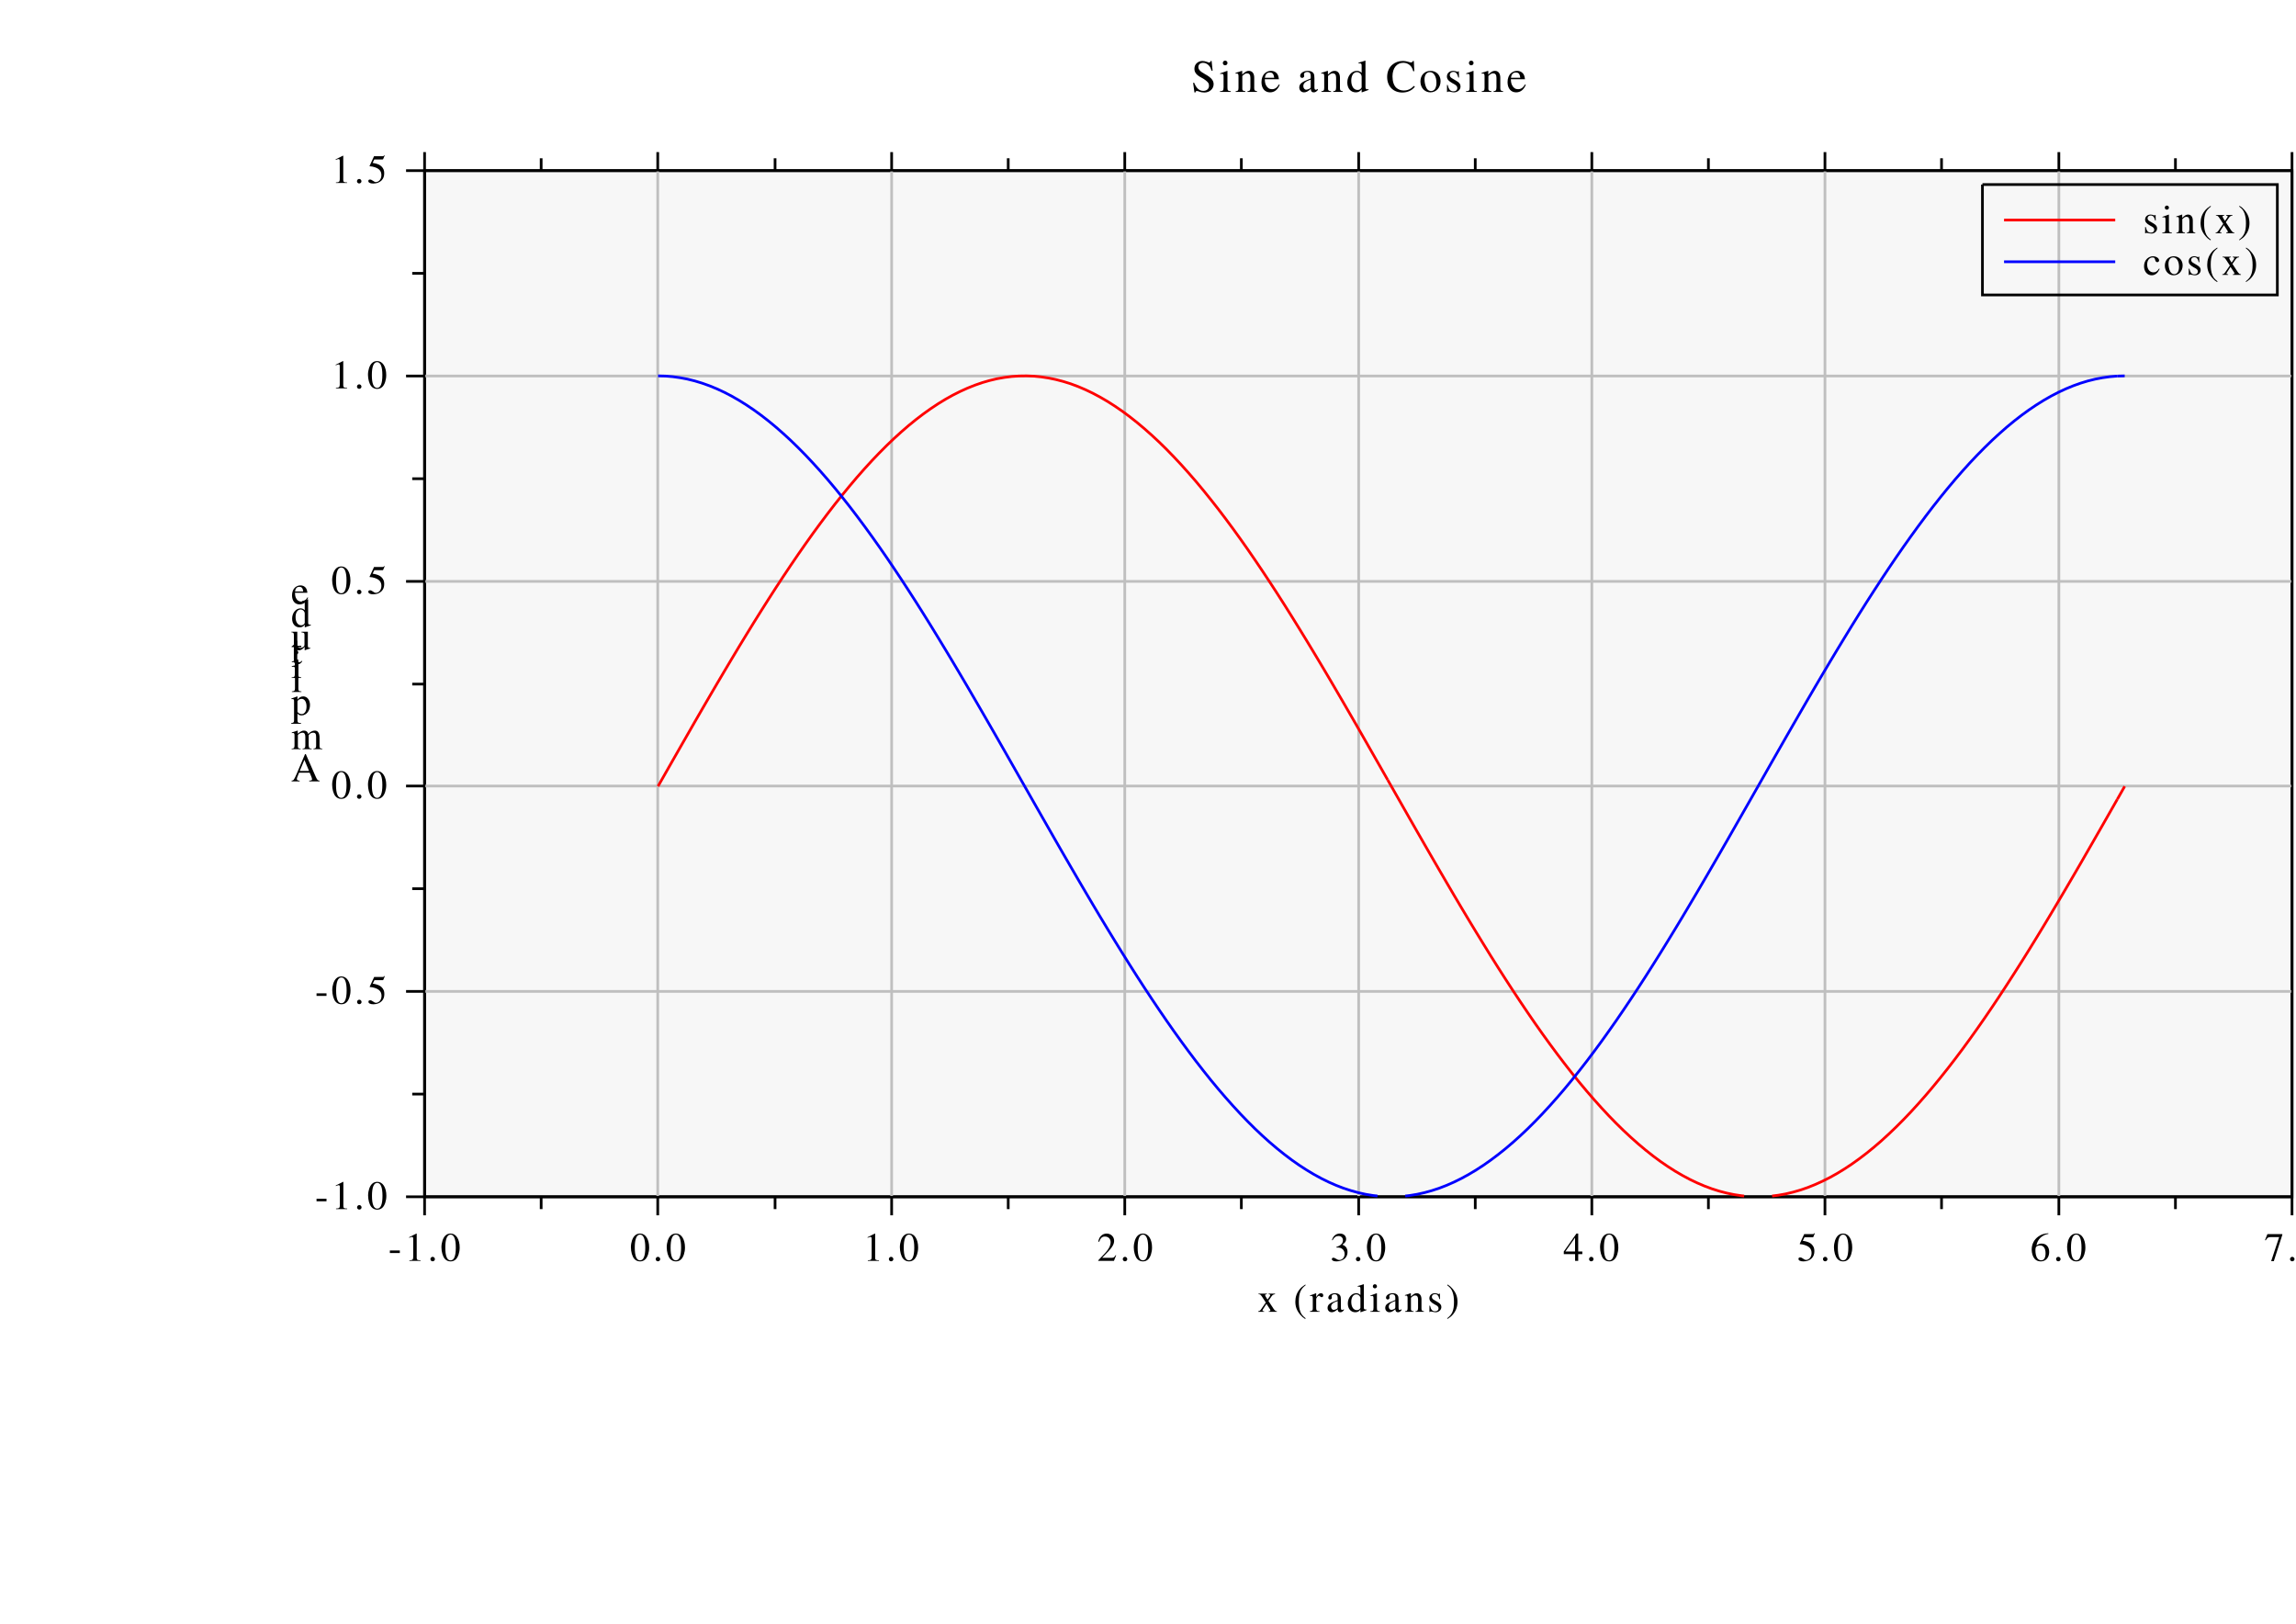
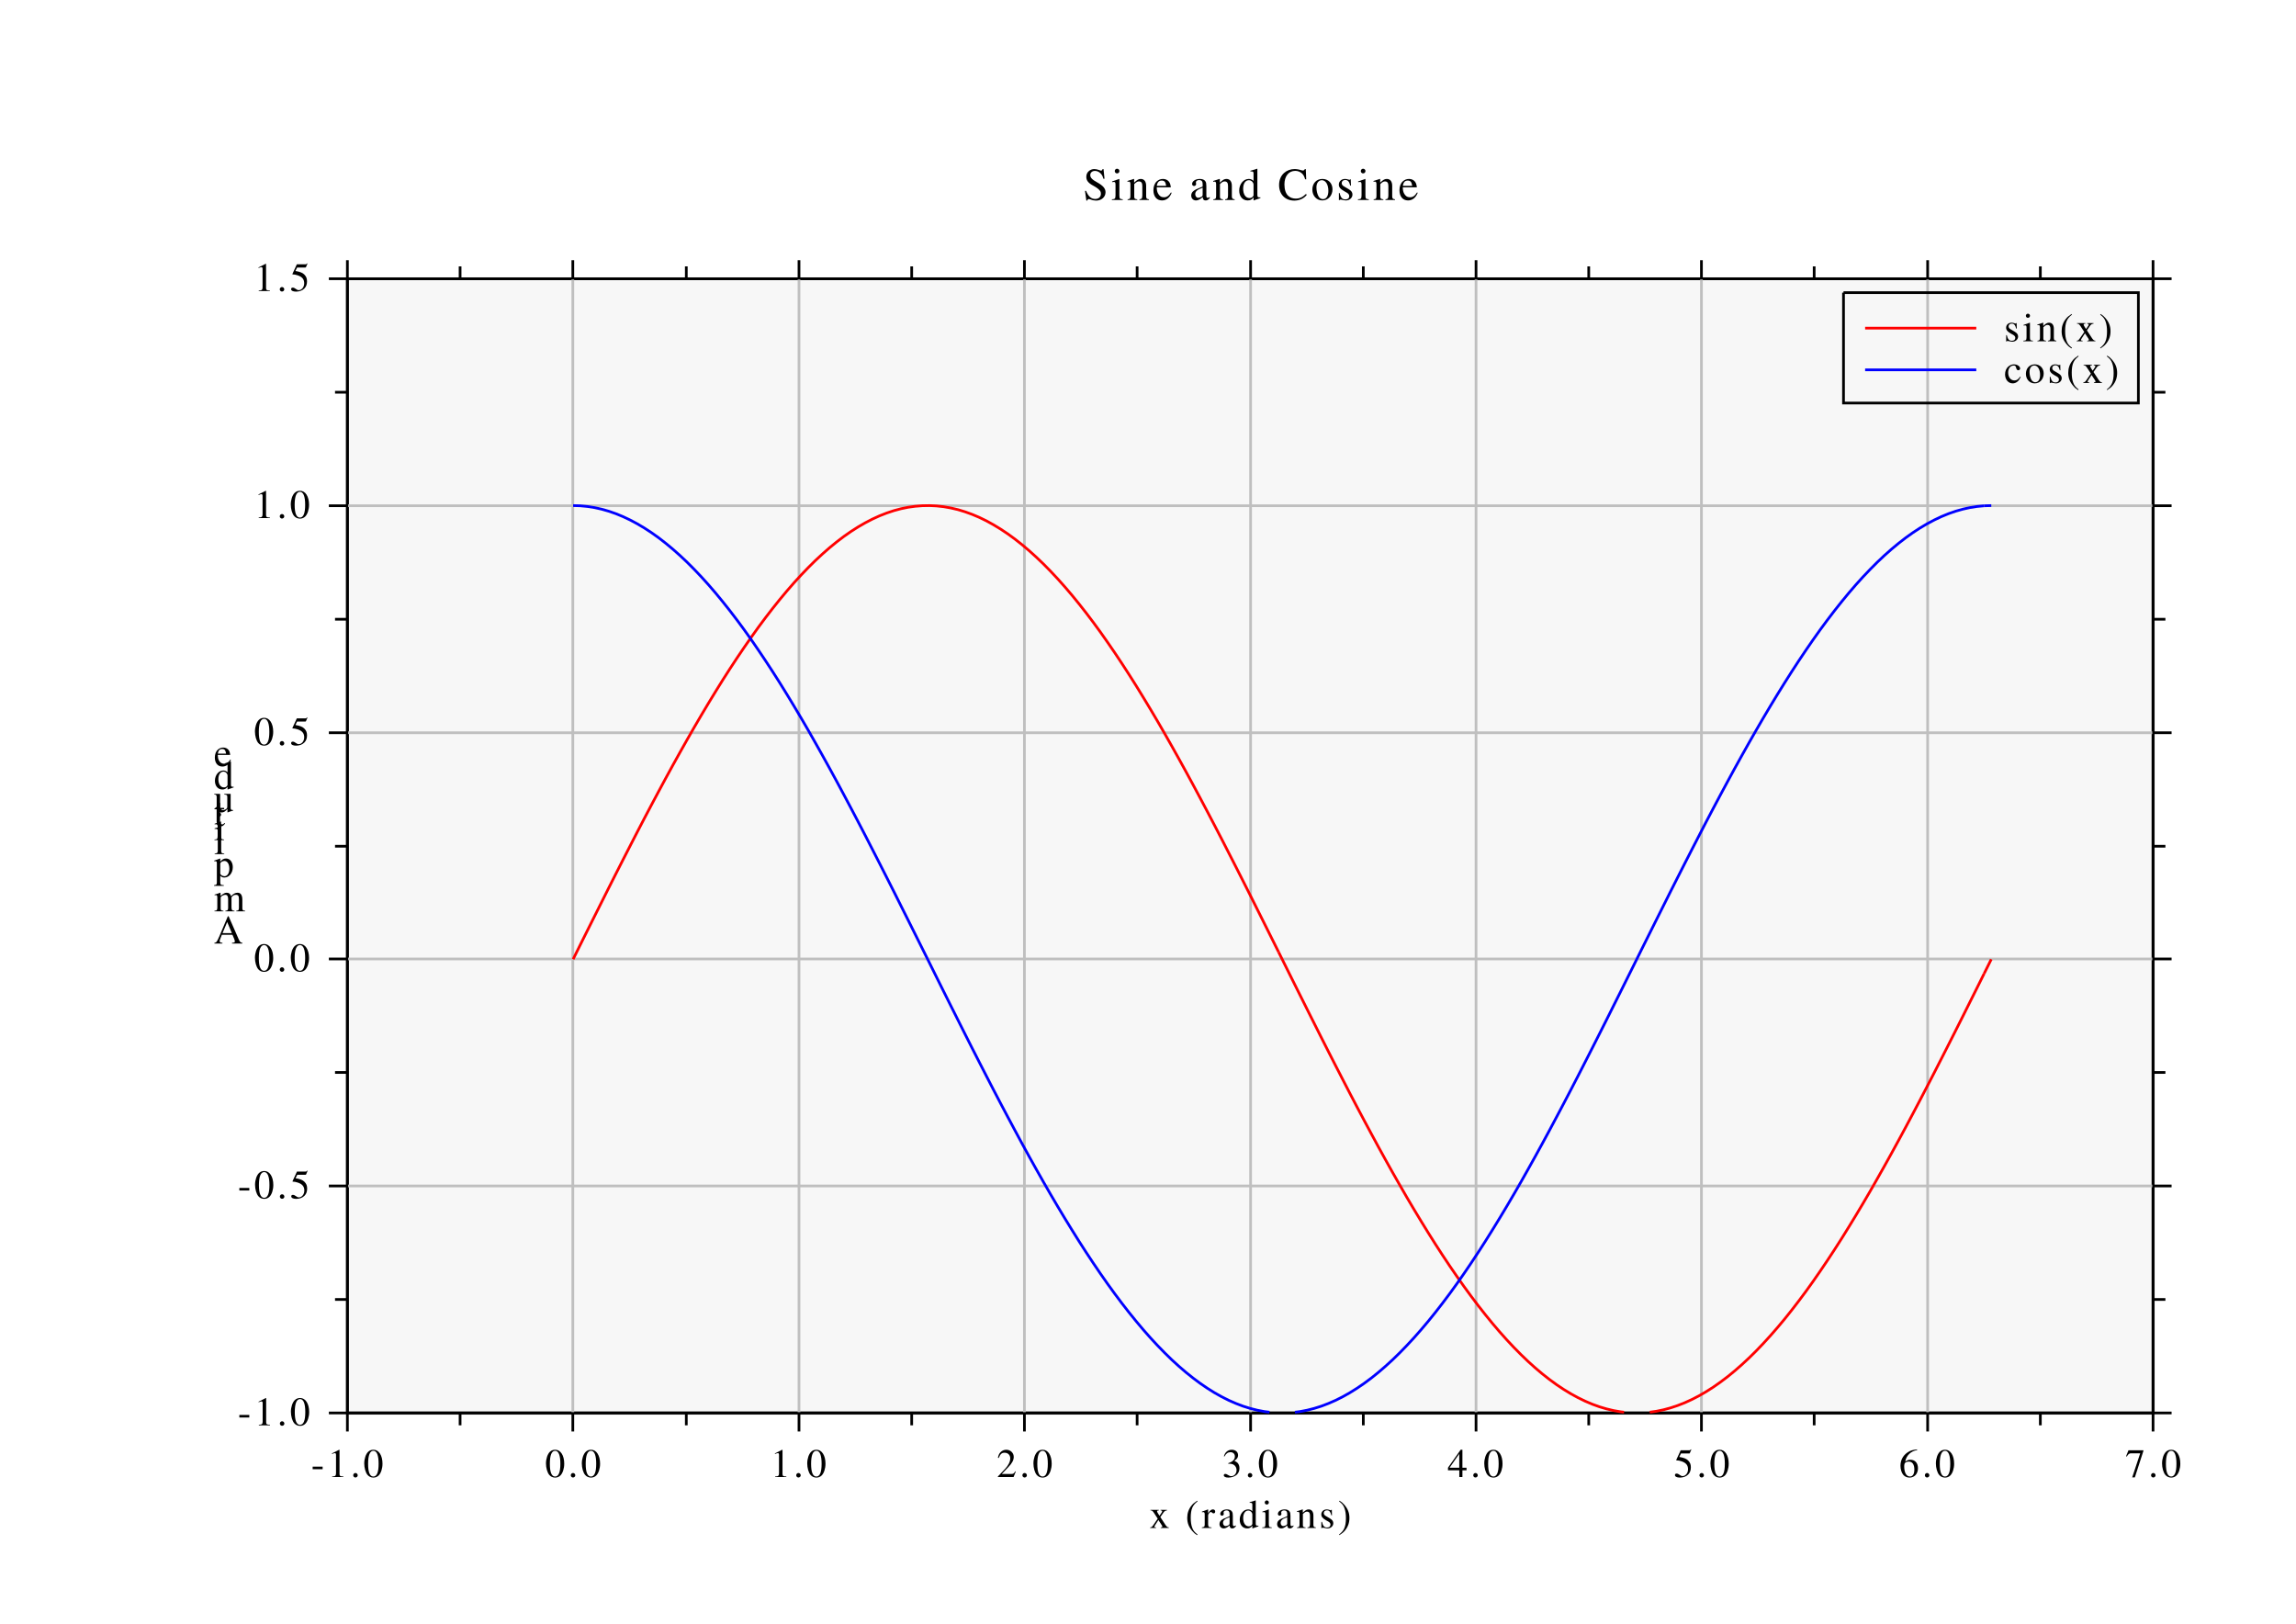
<svg xmlns="http://www.w3.org/2000/svg" width="853" height="603">
  <g fill="none" stroke="#000000" stroke-width="1.000">
-     <rect x="157.74" y="63.38" width="694.78" height="382.16" fill="#f7f7f7" stroke="none" />
-   </g>
-   <g fill="none" stroke="#000000" stroke-width="1.000">
-     <line x1="157.74" y1="444.55" x2="851.52" y2="444.55" />
-     <line x1="157.74" y1="444.55" x2="157.74" y2="451.43" />
-     <line x1="201.05" y1="449.13" x2="201.05" y2="444.55" />
-     <line x1="244.36" y1="444.55" x2="244.36" y2="451.43" />
-     <line x1="287.95" y1="449.13" x2="287.95" y2="444.55" />
-     <line x1="331.26" y1="444.55" x2="331.26" y2="451.43" />
-     <line x1="374.57" y1="449.13" x2="374.57" y2="444.55" />
-     <line x1="417.87" y1="444.55" x2="417.87" y2="451.43" />
-     <line x1="461.18" y1="449.13" x2="461.18" y2="444.55" />
-     <line x1="504.77" y1="444.55" x2="504.77" y2="451.43" />
-     <line x1="548.08" y1="449.13" x2="548.08" y2="444.55" />
-     <line x1="591.39" y1="444.55" x2="591.39" y2="451.43" />
-     <line x1="634.70" y1="449.13" x2="634.70" y2="444.55" />
-     <line x1="678.00" y1="444.55" x2="678.00" y2="451.43" />
-     <line x1="721.31" y1="449.13" x2="721.31" y2="444.55" />
-     <line x1="764.90" y1="444.55" x2="764.90" y2="451.43" />
-     <line x1="808.21" y1="449.13" x2="808.21" y2="444.55" />
-   </g>
-   <g font-family="Times" font-weight="normal" font-style="normal" font-size="15" stroke="none" fill="#000000">
-     <text x="144.26" y="468.35">-</text>
-     <text x="150.33" y="468.35">1</text>
-     <text x="158.86" y="468.35">.</text>
-     <text x="163.64" y="468.35">0</text>
-     <text x="234.03" y="468.35">0</text>
-     <text x="242.56" y="468.35">.</text>
-     <text x="247.34" y="468.35">0</text>
-     <text x="320.65" y="468.35">1</text>
-     <text x="329.18" y="468.35">.</text>
-     <text x="333.96" y="468.35">0</text>
-     <text x="407.55" y="468.35">2</text>
-     <text x="416.08" y="468.35">.</text>
-     <text x="420.86" y="468.35">0</text>
-     <text x="494.16" y="468.35">3</text>
-     <text x="502.69" y="468.35">.</text>
-     <text x="507.48" y="468.35">0</text>
-     <text x="580.78" y="468.35">4</text>
-     <text x="589.31" y="468.35">.</text>
-     <text x="594.09" y="468.35">0</text>
-     <text x="667.68" y="468.35">5</text>
-     <text x="676.21" y="468.35">.</text>
-     <text x="680.99" y="468.35">0</text>
-     <text x="754.29" y="468.35">6</text>
-     <text x="762.82" y="468.35">.</text>
-     <text x="767.61" y="468.35">0</text>
-     <text x="841.19" y="468.35">7</text>
-     <text x="849.73" y="468.35">.</text>
-     <text x="854.51" y="468.35">0</text>
-   </g>
-   <g font-family="Times" font-weight="normal" font-style="normal" font-size="15" stroke="none" fill="#000000">
-     <text x="467.20" y="487.28">x</text>
-     <text x="475.73" y="487.28"> </text>
-     <text x="480.52" y="487.28">(</text>
-     <text x="486.58" y="487.28">r</text>
-     <text x="492.65" y="487.28">a</text>
-     <text x="500.33" y="487.28">d</text>
-     <text x="508.86" y="487.28">i</text>
-     <text x="514.07" y="487.28">a</text>
-     <text x="521.74" y="487.28">n</text>
-     <text x="530.27" y="487.28">s</text>
-     <text x="537.20" y="487.28">)</text>
-   </g>
-   <g fill="none" stroke="#000000" stroke-width="1.000">
-     <line x1="851.52" y1="444.55" x2="851.52" y2="451.43" />
-     <line x1="157.74" y1="444.55" x2="157.74" y2="63.38" />
-     <line x1="150.86" y1="444.55" x2="157.74" y2="444.55" />
-     <line x1="157.74" y1="406.40" x2="153.15" y2="406.40" />
-     <line x1="150.86" y1="368.26" x2="157.74" y2="368.26" />
-     <line x1="157.74" y1="330.11" x2="153.15" y2="330.11" />
-     <line x1="150.86" y1="291.97" x2="157.74" y2="291.97" />
-     <line x1="157.74" y1="254.11" x2="153.15" y2="254.11" />
-     <line x1="150.86" y1="215.96" x2="157.74" y2="215.96" />
-     <line x1="157.74" y1="177.82" x2="153.15" y2="177.82" />
-     <line x1="150.86" y1="139.67" x2="157.74" y2="139.67" />
-     <line x1="157.74" y1="101.53" x2="153.15" y2="101.53" />
-   </g>
-   <g font-family="Times" font-weight="normal" font-style="normal" font-size="15" stroke="none" fill="#000000">
-     <text x="117.02" y="449.13">-</text>
-     <text x="123.08" y="449.13">1</text>
-     <text x="131.61" y="449.13">.</text>
-     <text x="136.40" y="449.13">0</text>
-     <text x="117.02" y="372.84">-</text>
-     <text x="123.08" y="372.84">0</text>
-     <text x="131.61" y="372.84">.</text>
-     <text x="136.40" y="372.84">5</text>
-     <text x="123.04" y="296.55">0</text>
-     <text x="131.57" y="296.55">.</text>
-     <text x="136.35" y="296.55">0</text>
-     <text x="123.04" y="220.55">0</text>
-     <text x="131.57" y="220.55">.</text>
-     <text x="136.35" y="220.55">5</text>
-     <text x="123.04" y="144.26">1</text>
-     <text x="131.57" y="144.26">.</text>
-     <text x="136.35" y="144.26">0</text>
-     <text x="123.04" y="67.97">1</text>
-     <text x="131.57" y="67.97">.</text>
-     <text x="136.35" y="67.97">5</text>
-   </g>
-   <g font-family="Times" font-weight="normal" font-style="normal" font-size="15" stroke="none" fill="#000000">
-     <text x="108.12" y="290.24" rotate="-90">A</text>
-     <text x="108.12" y="278.29" rotate="-90">m</text>
-     <text x="108.12" y="265.58" rotate="-90">p</text>
-     <text x="108.12" y="257.04" rotate="-90">l</text>
-     <text x="108.12" y="251.83" rotate="-90">i</text>
-     <text x="108.12" y="246.62" rotate="-90">t</text>
-     <text x="108.12" y="241.41" rotate="-90">u</text>
-     <text x="108.12" y="232.88" rotate="-90">d</text>
-     <text x="108.12" y="224.35" rotate="-90">e</text>
-   </g>
-   <g fill="none" stroke="#000000" stroke-width="1.000">
-     <line x1="150.86" y1="63.38" x2="157.74" y2="63.38" />
-     <line x1="157.74" y1="63.38" x2="851.52" y2="63.38" />
-     <line x1="157.74" y1="63.38" x2="157.74" y2="56.50" />
-     <line x1="201.05" y1="58.79" x2="201.05" y2="63.38" />
-     <line x1="244.36" y1="63.38" x2="244.36" y2="56.50" />
-     <line x1="287.95" y1="58.79" x2="287.95" y2="63.38" />
-     <line x1="331.26" y1="63.38" x2="331.26" y2="56.50" />
-     <line x1="374.57" y1="58.79" x2="374.57" y2="63.38" />
-     <line x1="417.87" y1="63.38" x2="417.87" y2="56.50" />
-     <line x1="461.18" y1="58.79" x2="461.18" y2="63.38" />
-     <line x1="504.77" y1="63.38" x2="504.77" y2="56.50" />
-     <line x1="548.08" y1="58.79" x2="548.08" y2="63.38" />
-     <line x1="591.39" y1="63.38" x2="591.39" y2="56.50" />
-     <line x1="634.70" y1="58.79" x2="634.70" y2="63.38" />
-     <line x1="678.00" y1="63.38" x2="678.00" y2="56.50" />
-     <line x1="721.31" y1="58.79" x2="721.31" y2="63.38" />
-     <line x1="764.90" y1="63.38" x2="764.90" y2="56.50" />
-     <line x1="808.21" y1="58.79" x2="808.21" y2="63.38" />
-     <line x1="851.52" y1="63.38" x2="851.52" y2="56.50" />
-     <line x1="851.52" y1="444.55" x2="851.52" y2="63.38" />
-     <line x1="851.52" y1="444.55" x2="851.52" y2="444.55" />
-     <line x1="851.52" y1="406.40" x2="851.52" y2="406.40" />
-     <line x1="851.52" y1="368.26" x2="851.52" y2="368.26" />
-     <line x1="851.52" y1="330.11" x2="851.52" y2="330.11" />
-     <line x1="851.52" y1="291.97" x2="851.52" y2="291.97" />
-     <line x1="851.52" y1="254.11" x2="851.52" y2="254.11" />
-     <line x1="851.52" y1="215.96" x2="851.52" y2="215.96" />
-     <line x1="851.52" y1="177.82" x2="851.52" y2="177.82" />
-     <line x1="851.52" y1="139.67" x2="851.52" y2="139.67" />
-     <line x1="851.52" y1="101.53" x2="851.52" y2="101.53" />
-     <line x1="851.52" y1="63.38" x2="851.52" y2="63.38" />
-     <polyline points="  157.74, 63.38 851.52, 63.38 851.52, 444.55 157.74, 444.55 157.74, 63.38" />
+     <rect x="129.06" y="103.54" width="671.83" height="422.31" fill="#f7f7f7" stroke="none" />
+   </g>
+   <g fill="none" stroke="#000000" stroke-width="1.000">
+     <line x1="129.06" y1="524.85" x2="799.89" y2="524.85" />
+     <line x1="129.06" y1="524.85" x2="129.06" y2="531.73" />
+     <line x1="170.93" y1="529.44" x2="170.93" y2="524.85" />
+     <line x1="212.81" y1="524.85" x2="212.81" y2="531.73" />
+     <line x1="254.97" y1="529.44" x2="254.97" y2="524.85" />
+     <line x1="296.84" y1="524.85" x2="296.84" y2="531.73" />
+     <line x1="338.71" y1="529.44" x2="338.71" y2="524.85" />
+     <line x1="380.59" y1="524.85" x2="380.59" y2="531.73" />
+     <line x1="422.46" y1="529.44" x2="422.46" y2="524.85" />
+     <line x1="464.62" y1="524.85" x2="464.62" y2="531.73" />
+     <line x1="506.49" y1="529.44" x2="506.49" y2="524.85" />
+     <line x1="548.37" y1="524.85" x2="548.37" y2="531.73" />
+     <line x1="590.24" y1="529.44" x2="590.24" y2="524.85" />
+     <line x1="632.11" y1="524.85" x2="632.11" y2="531.73" />
+     <line x1="673.99" y1="529.44" x2="673.99" y2="524.85" />
+     <line x1="716.15" y1="524.85" x2="716.15" y2="531.73" />
+     <line x1="758.02" y1="529.44" x2="758.02" y2="524.85" />
+   </g>
+   <g font-family="Times" font-weight="normal" font-style="normal" font-size="15" stroke="none" fill="#000000">
+     <text x="115.58" y="548.65">-</text>
+     <text x="121.65" y="548.65">1</text>
+     <text x="130.18" y="548.65">.</text>
+     <text x="134.96" y="548.65">0</text>
+     <text x="202.48" y="548.65">0</text>
+     <text x="211.01" y="548.65">.</text>
+     <text x="215.80" y="548.65">0</text>
+     <text x="286.23" y="548.65">1</text>
+     <text x="294.76" y="548.65">.</text>
+     <text x="299.54" y="548.65">0</text>
+     <text x="370.26" y="548.65">2</text>
+     <text x="378.79" y="548.65">.</text>
+     <text x="383.58" y="548.65">0</text>
+     <text x="454.01" y="548.65">3</text>
+     <text x="462.54" y="548.65">.</text>
+     <text x="467.32" y="548.65">0</text>
+     <text x="537.76" y="548.65">4</text>
+     <text x="546.29" y="548.65">.</text>
+     <text x="551.07" y="548.65">0</text>
+     <text x="621.79" y="548.65">5</text>
+     <text x="630.32" y="548.65">.</text>
+     <text x="635.10" y="548.65">0</text>
+     <text x="705.54" y="548.65">6</text>
+     <text x="714.07" y="548.65">.</text>
+     <text x="718.85" y="548.65">0</text>
+     <text x="789.57" y="548.65">7</text>
+     <text x="798.10" y="548.65">.</text>
+     <text x="802.88" y="548.65">0</text>
+   </g>
+   <g font-family="Times" font-weight="normal" font-style="normal" font-size="15" stroke="none" fill="#000000">
+     <text x="427.05" y="567.58">x</text>
+     <text x="435.58" y="567.58"> </text>
+     <text x="440.36" y="567.58">(</text>
+     <text x="446.43" y="567.58">r</text>
+     <text x="452.50" y="567.58">a</text>
+     <text x="460.17" y="567.58">d</text>
+     <text x="468.70" y="567.58">i</text>
+     <text x="473.91" y="567.58">a</text>
+     <text x="481.59" y="567.58">n</text>
+     <text x="490.12" y="567.58">s</text>
+     <text x="497.05" y="567.58">)</text>
+   </g>
+   <g fill="none" stroke="#000000" stroke-width="1.000">
+     <line x1="799.89" y1="524.85" x2="799.89" y2="531.73" />
+     <line x1="129.06" y1="524.85" x2="129.06" y2="103.54" />
+     <line x1="122.18" y1="524.85" x2="129.06" y2="524.85" />
+     <line x1="129.06" y1="482.69" x2="124.47" y2="482.69" />
+     <line x1="122.18" y1="440.53" x2="129.06" y2="440.53" />
+     <line x1="129.06" y1="398.37" x2="124.47" y2="398.37" />
+     <line x1="122.18" y1="356.21" x2="129.06" y2="356.21" />
+     <line x1="129.06" y1="314.34" x2="124.47" y2="314.34" />
+     <line x1="122.18" y1="272.18" x2="129.06" y2="272.18" />
+     <line x1="129.06" y1="230.02" x2="124.47" y2="230.02" />
+     <line x1="122.18" y1="187.86" x2="129.06" y2="187.86" />
+     <line x1="129.06" y1="145.70" x2="124.47" y2="145.70" />
+   </g>
+   <g font-family="Times" font-weight="normal" font-style="normal" font-size="15" stroke="none" fill="#000000">
+     <text x="88.34" y="529.44">-</text>
+     <text x="94.40" y="529.44">1</text>
+     <text x="102.93" y="529.44">.</text>
+     <text x="107.72" y="529.44">0</text>
+     <text x="88.34" y="445.12">-</text>
+     <text x="94.40" y="445.12">0</text>
+     <text x="102.93" y="445.12">.</text>
+     <text x="107.72" y="445.12">5</text>
+     <text x="94.36" y="360.80">0</text>
+     <text x="102.89" y="360.80">.</text>
+     <text x="107.67" y="360.80">0</text>
+     <text x="94.36" y="276.77">0</text>
+     <text x="102.89" y="276.77">.</text>
+     <text x="107.67" y="276.77">5</text>
+     <text x="94.36" y="192.44">1</text>
+     <text x="102.89" y="192.44">.</text>
+     <text x="107.67" y="192.44">0</text>
+     <text x="94.36" y="108.12">1</text>
+     <text x="102.89" y="108.12">.</text>
+     <text x="107.67" y="108.12">5</text>
+   </g>
+   <g font-family="Times" font-weight="normal" font-style="normal" font-size="15" stroke="none" fill="#000000">
+     <text x="79.44" y="350.47" rotate="-90">A</text>
+     <text x="79.44" y="338.51" rotate="-90">m</text>
+     <text x="79.44" y="325.80" rotate="-90">p</text>
+     <text x="79.44" y="317.27" rotate="-90">l</text>
+     <text x="79.44" y="312.06" rotate="-90">i</text>
+     <text x="79.44" y="306.85" rotate="-90">t</text>
+     <text x="79.44" y="301.64" rotate="-90">u</text>
+     <text x="79.44" y="293.11" rotate="-90">d</text>
+     <text x="79.44" y="284.58" rotate="-90">e</text>
+   </g>
+   <g fill="none" stroke="#000000" stroke-width="1.000">
+     <line x1="122.18" y1="103.54" x2="129.06" y2="103.54" />
+     <line x1="129.06" y1="103.54" x2="799.89" y2="103.54" />
+     <line x1="129.06" y1="103.54" x2="129.06" y2="96.65" />
+     <line x1="170.93" y1="98.95" x2="170.93" y2="103.54" />
+     <line x1="212.81" y1="103.54" x2="212.81" y2="96.65" />
+     <line x1="254.97" y1="98.95" x2="254.97" y2="103.54" />
+     <line x1="296.84" y1="103.54" x2="296.84" y2="96.65" />
+     <line x1="338.71" y1="98.95" x2="338.71" y2="103.54" />
+     <line x1="380.59" y1="103.54" x2="380.59" y2="96.65" />
+     <line x1="422.46" y1="98.95" x2="422.46" y2="103.54" />
+     <line x1="464.62" y1="103.54" x2="464.62" y2="96.65" />
+     <line x1="506.49" y1="98.95" x2="506.49" y2="103.54" />
+     <line x1="548.37" y1="103.54" x2="548.37" y2="96.65" />
+     <line x1="590.24" y1="98.95" x2="590.24" y2="103.54" />
+     <line x1="632.11" y1="103.54" x2="632.11" y2="96.65" />
+     <line x1="673.99" y1="98.95" x2="673.99" y2="103.54" />
+     <line x1="716.15" y1="103.54" x2="716.15" y2="96.65" />
+     <line x1="758.02" y1="98.95" x2="758.02" y2="103.54" />
+     <line x1="799.89" y1="103.54" x2="799.89" y2="96.65" />
+     <line x1="799.89" y1="524.85" x2="799.89" y2="103.54" />
+     <line x1="806.78" y1="524.85" x2="799.89" y2="524.85" />
+     <line x1="799.89" y1="482.69" x2="804.48" y2="482.69" />
+     <line x1="806.78" y1="440.53" x2="799.89" y2="440.53" />
+     <line x1="799.89" y1="398.37" x2="804.48" y2="398.37" />
+     <line x1="806.78" y1="356.21" x2="799.89" y2="356.21" />
+     <line x1="799.89" y1="314.34" x2="804.48" y2="314.34" />
+     <line x1="806.78" y1="272.18" x2="799.89" y2="272.18" />
+     <line x1="799.89" y1="230.02" x2="804.48" y2="230.02" />
+     <line x1="806.78" y1="187.86" x2="799.89" y2="187.86" />
+     <line x1="799.89" y1="145.70" x2="804.48" y2="145.70" />
+     <line x1="806.78" y1="103.54" x2="799.89" y2="103.54" />
+     <polyline points="  129.06, 103.54 799.89, 103.54 799.89, 524.85 129.06, 524.85 129.06, 103.54" />
  </g>
  <g fill="none" stroke="#bfbfbf" stroke-width="1.000">
-     <line x1="244.36" y1="63.67" x2="244.36" y2="444.26" />
-     <line x1="331.26" y1="444.26" x2="331.26" y2="63.67" />
-     <line x1="417.87" y1="63.67" x2="417.87" y2="444.26" />
-     <line x1="504.77" y1="444.26" x2="504.77" y2="63.67" />
-     <line x1="591.39" y1="63.67" x2="591.39" y2="444.26" />
-     <line x1="678.00" y1="444.26" x2="678.00" y2="63.67" />
-     <line x1="764.90" y1="63.67" x2="764.90" y2="444.26" />
-     <line x1="158.03" y1="368.26" x2="851.23" y2="368.26" />
-     <line x1="851.23" y1="291.97" x2="158.03" y2="291.97" />
-     <line x1="158.03" y1="215.96" x2="851.23" y2="215.96" />
-     <line x1="851.23" y1="139.67" x2="158.03" y2="139.67" />
+     <line x1="212.81" y1="103.82" x2="212.81" y2="524.56" />
+     <line x1="296.84" y1="524.56" x2="296.84" y2="103.82" />
+     <line x1="380.59" y1="103.82" x2="380.59" y2="524.56" />
+     <line x1="464.62" y1="524.56" x2="464.62" y2="103.82" />
+     <line x1="548.37" y1="103.82" x2="548.37" y2="524.56" />
+     <line x1="632.11" y1="524.56" x2="632.11" y2="103.82" />
+     <line x1="716.15" y1="103.82" x2="716.15" y2="524.56" />
+     <line x1="129.35" y1="440.53" x2="799.61" y2="440.53" />
+     <line x1="799.61" y1="356.21" x2="129.35" y2="356.21" />
+     <line x1="129.35" y1="272.18" x2="799.61" y2="272.18" />
+     <line x1="799.61" y1="187.86" x2="129.35" y2="187.86" />
  </g>
  <g fill="none" stroke="#ff0000" stroke-width="1.000">
-     <polyline points="  244.46, 292.08 247.20, 287.27 249.94, 282.46 252.68, 277.66 255.42, 272.88  258.15, 268.11 260.89, 263.37 263.63, 258.66 266.37, 253.98 269.11, 249.34  271.85, 244.74 274.58, 240.19 277.32, 235.69 280.06, 231.24 282.80, 226.86  285.54, 222.54 288.27, 218.29 291.01, 214.12 293.75, 210.02 296.49, 206.00  299.23, 202.07 301.96, 198.23 304.70, 194.49 307.44, 190.84 310.18, 187.29  312.92, 183.85 315.66, 180.51 318.39, 177.29 321.13, 174.18 323.87, 171.18  326.61, 168.31 329.35, 165.56 332.08, 162.94 334.82, 160.45 337.56, 158.08  340.30, 155.85 343.04, 153.76 345.78, 151.80 348.51, 149.99 351.25, 148.31  353.99, 146.78 356.73, 145.40 359.47, 144.16 362.20, 143.07 364.94, 142.12  367.68, 141.33 370.42, 140.68 373.16, 140.19 375.89, 139.85 378.63, 139.66  381.37, 139.62 384.11, 139.73 386.85, 140.00 389.59, 140.42 392.32, 140.99  395.06, 141.71 397.80, 142.57 400.54, 143.59 403.28, 144.76 406.01, 146.07  408.75, 147.53 411.49, 149.13 414.23, 150.88 416.97, 152.76 419.71, 154.79  422.44, 156.95 425.18, 159.25 427.92, 161.68 430.66, 164.23 433.40, 166.92  436.13, 169.73 438.87, 172.66 441.61, 175.72 444.35, 178.88 447.09, 182.17  449.82, 185.56 452.56, 189.05 455.30, 192.65 458.04, 196.35 460.78, 200.14  463.52, 204.03 466.25, 208.00 468.99, 212.06 471.73, 216.20 474.47, 220.41  477.21, 224.69 479.94, 229.04 482.68, 233.46 485.42, 237.93 488.16, 242.46  490.90, 247.03 493.64, 251.65 496.37, 256.31 499.11, 261.01 501.85, 265.74  504.59, 270.49 507.33, 275.27 510.06, 280.06 512.80, 284.86 515.54, 289.67" />
-     <polyline points="  515.54, 289.67 518.28, 294.49 521.02, 299.30 523.75, 304.10 526.49, 308.89  529.23, 313.67 531.97, 318.42 534.71, 323.15 537.45, 327.85 540.18, 332.51  542.92, 337.13 545.66, 341.71 548.40, 346.23 551.14, 350.70 553.87, 355.12  556.61, 359.47 559.35, 363.75 562.09, 367.97 564.83, 372.10 567.57, 376.16  570.30, 380.13 573.04, 384.02 575.78, 387.81 578.52, 391.51 581.26, 395.11  583.99, 398.61 586.73, 402.00 589.47, 405.28 592.21, 408.44 594.95, 411.50  597.68, 414.43 600.42, 417.24 603.16, 419.93 605.90, 422.48 608.64, 424.91  611.38, 427.21 614.11, 429.37 616.85, 431.40 619.59, 433.28 622.33, 435.03  625.07, 436.63 627.80, 438.09 630.54, 439.40 633.28, 440.57 636.02, 441.59  638.76, 442.46 641.50, 443.17 644.23, 443.74 646.97, 444.16 647.98, 444.26" />
-     <polyline points="  658.36, 444.26 660.66, 443.97 663.40, 443.48 666.14, 442.83 668.88, 442.04  671.61, 441.10 674.35, 440.00 677.09, 438.76 679.83, 437.38 682.57, 435.85  685.31, 434.17 688.04, 432.36 690.78, 430.40 693.52, 428.31 696.26, 426.08  699.00, 423.72 701.73, 421.22 704.47, 418.60 707.21, 415.85 709.95, 412.98  712.69, 409.98 715.43, 406.87 718.16, 403.65 720.90, 400.31 723.64, 396.87  726.38, 393.32 729.12, 389.67 731.85, 385.93 734.59, 382.09 737.33, 378.16  740.07, 374.14 742.81, 370.04 745.54, 365.87 748.28, 361.62 751.02, 357.30  753.76, 352.92 756.50, 348.47 759.24, 343.97 761.97, 339.42 764.71, 334.82  767.45, 330.18 770.19, 325.50 772.93, 320.79 775.66, 316.05 778.40, 311.28  781.14, 306.50 783.88, 301.70 786.62, 296.89" />
-     <line x1="786.62" y1="296.89" x2="789.36" y2="292.08" />
+     <polyline points="  212.92, 356.32 215.56, 351.00 218.21, 345.69 220.86, 340.39 223.51, 335.10  226.15, 329.83 228.80, 324.59 231.45, 319.38 234.10, 314.21 236.74, 309.08  239.39, 303.99 242.04, 298.96 244.69, 293.99 247.33, 289.08 249.98, 284.23  252.63, 279.46 255.28, 274.76 257.92, 270.15 260.57, 265.62 263.22, 261.18  265.87, 256.84 268.51, 252.59 271.16, 248.45 273.81, 244.42 276.46, 240.50  279.11, 236.69 281.75, 233.00 284.40, 229.44 287.05, 226.00 289.70, 222.69  292.34, 219.52 294.99, 216.48 297.64, 213.58 300.29, 210.82 302.93, 208.21  305.58, 205.75 308.23, 203.43 310.88, 201.27 313.52, 199.26 316.17, 197.41  318.82, 195.72 321.47, 194.19 324.11, 192.82 326.76, 191.61 329.41, 190.57  332.06, 189.69 334.70, 188.98 337.35, 188.43 340.00, 188.06 342.65, 187.85  345.30, 187.80 347.94, 187.93 350.59, 188.22 353.24, 188.69 355.89, 189.31  358.53, 190.11 361.18, 191.07 363.83, 192.19 366.48, 193.48 369.12, 194.94  371.77, 196.55 374.42, 198.32 377.07, 200.25 379.71, 202.33 382.36, 204.57  385.01, 206.96 387.66, 209.50 390.30, 212.18 392.95, 215.01 395.60, 217.98  398.25, 221.09 400.89, 224.33 403.54, 227.70 406.19, 231.20 408.84, 234.83  411.48, 238.58 414.13, 242.44 416.78, 246.42 419.43, 250.51 422.08, 254.70  424.72, 259.00 427.37, 263.39 430.02, 267.87 432.67, 272.45 435.31, 277.10  437.96, 281.84 440.61, 286.65 443.26, 291.53 445.90, 296.47 448.55, 301.47  451.20, 306.53 453.85, 311.64 456.49, 316.79 459.14, 321.98 461.79, 327.21  464.44, 332.46 467.08, 337.74 469.73, 343.04 472.38, 348.35 475.03, 353.66" />
+     <polyline points="  475.03, 353.66 477.67, 358.98 480.32, 364.30 482.97, 369.61 485.62, 374.91  488.27, 380.19 490.91, 385.44 493.56, 390.67 496.21, 395.86 498.86, 401.01  501.50, 406.12 504.15, 411.18 506.80, 416.18 509.45, 421.12 512.09, 426.00  514.74, 430.81 517.39, 435.55 520.04, 440.20 522.68, 444.78 525.33, 449.26  527.98, 453.65 530.63, 457.95 533.27, 462.14 535.92, 466.23 538.57, 470.21  541.22, 474.07 543.86, 477.82 546.51, 481.44 549.16, 484.95 551.81, 488.32  554.45, 491.56 557.10, 494.67 559.75, 497.64 562.40, 500.47 565.05, 503.15  567.69, 505.69 570.34, 508.08 572.99, 510.32 575.64, 512.40 578.28, 514.33  580.93, 516.10 583.58, 517.71 586.23, 519.16 588.87, 520.45 591.52, 521.58  594.17, 522.54 596.82, 523.33 599.46, 523.96 602.11, 524.42 603.36, 524.56" />
+     <polyline points="  612.91, 524.56 615.35, 524.22 618.00, 523.67 620.64, 522.96 623.29, 522.08  625.94, 521.04 628.59, 519.83 631.24, 518.46 633.88, 516.93 636.53, 515.24  639.18, 513.38 641.83, 511.38 644.47, 509.22 647.12, 506.90 649.77, 504.44  652.42, 501.83 655.06, 499.07 657.71, 496.17 660.36, 493.13 663.01, 489.96  665.65, 486.65 668.30, 483.21 670.95, 479.65 673.60, 475.96 676.24, 472.15  678.89, 468.23 681.54, 464.20 684.19, 460.06 686.83, 455.81 689.48, 451.47  692.13, 447.03 694.78, 442.50 697.42, 437.88 700.07, 433.19 702.72, 428.42  705.37, 423.57 708.02, 418.66 710.66, 413.69 713.31, 408.65 715.96, 403.57  718.61, 398.44 721.25, 393.27 723.90, 388.06 726.55, 382.82 729.20, 377.55  731.84, 372.26 734.49, 366.96 737.14, 361.64" />
+     <line x1="737.14" y1="361.64" x2="739.79" y2="356.32" />
  </g>
  <g fill="none" stroke="#0000ff" stroke-width="1.000">
-     <polyline points="  244.46, 139.62 247.20, 139.69 249.94, 139.92 252.68, 140.30 255.42, 140.83  258.15, 141.51 260.89, 142.34 263.63, 143.32 266.37, 144.45 269.11, 145.73  271.85, 147.15 274.58, 148.72 277.32, 150.43 280.06, 152.28 282.80, 154.27  285.54, 156.40 288.27, 158.66 291.01, 161.06 293.75, 163.58 296.49, 166.24  299.23, 169.02 301.96, 171.92 304.70, 174.94 307.44, 178.08 310.18, 181.33  312.92, 184.70 315.66, 188.17 318.39, 191.74 321.13, 195.42 323.87, 199.19  326.61, 203.05 329.35, 207.00 332.08, 211.04 334.82, 215.15 337.56, 219.35  340.30, 223.61 343.04, 227.95 345.78, 232.35 348.51, 236.81 351.25, 241.32  353.99, 245.88 356.73, 250.49 359.47, 255.14 362.20, 259.83 364.94, 264.55  367.68, 269.30 370.42, 274.07 373.16, 278.86 375.89, 283.66 378.63, 288.47  381.37, 293.28 384.11, 298.10 386.85, 302.90 389.59, 307.70 392.32, 312.48  395.06, 317.24 397.80, 321.97 400.54, 326.68 403.28, 331.35 406.01, 335.98  408.75, 340.57 411.49, 345.10 414.23, 349.59 416.97, 354.02 419.71, 358.39  422.44, 362.69 425.18, 366.92 427.92, 371.07 430.66, 375.15 433.40, 379.15  436.13, 383.05 438.87, 386.87 441.61, 390.59 444.35, 394.22 447.09, 397.74  449.82, 401.16 452.56, 404.47 455.30, 407.66 458.04, 410.74 460.78, 413.71  463.52, 416.55 466.25, 419.27 468.99, 421.86 471.73, 424.32 474.47, 426.65  477.21, 428.84 479.94, 430.90 482.68, 432.82 485.42, 434.60 488.16, 436.24  490.90, 437.74 493.64, 439.09 496.37, 440.29 499.11, 441.35 501.85, 442.25  504.59, 443.01 507.33, 443.62 510.06, 444.07 511.76, 444.26" />
-     <polyline points="  522.06, 444.26 523.75, 444.07 526.49, 443.62 529.23, 443.01 531.97, 442.25  534.71, 441.35 537.45, 440.29 540.18, 439.09 542.92, 437.74 545.66, 436.24  548.40, 434.60 551.14, 432.82 553.87, 430.90 556.61, 428.84 559.35, 426.65  562.09, 424.32 564.83, 421.86 567.57, 419.27 570.30, 416.55 573.04, 413.71  575.78, 410.74 578.52, 407.66 581.26, 404.47 583.99, 401.16 586.73, 397.74  589.47, 394.22 592.21, 390.59 594.95, 386.87 597.68, 383.05 600.42, 379.15  603.16, 375.15 605.90, 371.07 608.64, 366.92 611.38, 362.69 614.11, 358.39  616.85, 354.02 619.59, 349.59 622.33, 345.10 625.07, 340.57 627.80, 335.98  630.54, 331.35 633.28, 326.68 636.02, 321.97 638.76, 317.24 641.50, 312.48  644.23, 307.70 646.97, 302.90 649.71, 298.10 652.45, 293.28 655.19, 288.47  657.92, 283.66 660.66, 278.86 663.40, 274.07 666.14, 269.30 668.88, 264.55  671.61, 259.83 674.35, 255.14 677.09, 250.49 679.83, 245.88 682.57, 241.32  685.31, 236.81 688.04, 232.35 690.78, 227.95 693.52, 223.61 696.26, 219.35  699.00, 215.15 701.73, 211.04 704.47, 207.00 707.21, 203.05 709.95, 199.19  712.69, 195.42 715.43, 191.74 718.16, 188.17 720.90, 184.70 723.64, 181.33  726.38, 178.08 729.12, 174.94 731.85, 171.92 734.59, 169.02 737.33, 166.24  740.07, 163.58 742.81, 161.06 745.54, 158.66 748.28, 156.40 751.02, 154.27  753.76, 152.28 756.50, 150.43 759.24, 148.72 761.97, 147.15 764.71, 145.73  767.45, 144.45 770.19, 143.32 772.93, 142.34 775.66, 141.51 778.40, 140.83  781.14, 140.30 783.88, 139.92 786.62, 139.69" />
-     <line x1="786.62" y1="139.69" x2="789.36" y2="139.62" />
-   </g>
-   <g fill="none" stroke="#000000" stroke-width="1.000">
-     <polyline points="  736.51, 68.55 846.07, 68.55 846.07, 109.56 736.51, 109.56 736.51, 68.55" />
+     <polyline points="  212.92, 187.80 215.56, 187.88 218.21, 188.13 220.86, 188.55 223.51, 189.14  226.15, 189.89 228.80, 190.81 231.45, 191.90 234.10, 193.15 236.74, 194.56  239.39, 196.13 242.04, 197.86 244.69, 199.75 247.33, 201.80 249.98, 204.00  252.63, 206.35 255.28, 208.85 257.92, 211.50 260.57, 214.29 263.22, 217.22  265.87, 220.30 268.51, 223.51 271.16, 226.85 273.81, 230.32 276.46, 233.91  279.11, 237.63 281.75, 241.47 284.40, 245.42 287.05, 249.48 289.70, 253.64  292.34, 257.91 294.99, 262.28 297.64, 266.74 300.29, 271.29 302.93, 275.93  305.58, 280.65 308.23, 285.44 310.88, 290.30 313.52, 295.23 316.17, 300.22  318.82, 305.26 321.47, 310.36 324.11, 315.50 326.76, 320.68 329.41, 325.90  332.06, 331.14 334.70, 336.42 337.35, 341.71 340.00, 347.02 342.65, 352.33  345.30, 357.65 347.94, 362.97 350.59, 368.29 353.24, 373.59 355.89, 378.87  358.53, 384.13 361.18, 389.37 363.83, 394.57 366.48, 399.73 369.12, 404.85  371.77, 409.92 374.42, 414.93 377.07, 419.89 379.71, 424.79 382.36, 429.62  385.01, 434.37 387.66, 439.05 390.30, 443.64 392.95, 448.15 395.60, 452.56  398.25, 456.88 400.89, 461.10 403.54, 465.22 406.19, 469.22 408.84, 473.12  411.48, 476.89 414.13, 480.55 416.78, 484.08 419.43, 487.49 422.08, 490.76  424.72, 493.90 427.37, 496.91 430.02, 499.77 432.67, 502.49 435.31, 505.07  437.96, 507.49 440.61, 509.77 443.26, 511.89 445.90, 513.86 448.55, 515.67  451.20, 517.33 453.85, 518.82 456.49, 520.15 459.14, 521.31 461.79, 522.32  464.44, 523.15 467.08, 523.82 469.73, 524.33 471.61, 524.56" />
+     <polyline points="  481.09, 524.56 482.97, 524.33 485.62, 523.82 488.27, 523.15 490.91, 522.32  493.56, 521.31 496.21, 520.15 498.86, 518.82 501.50, 517.33 504.15, 515.67  506.80, 513.86 509.45, 511.89 512.09, 509.77 514.74, 507.49 517.39, 505.07  520.04, 502.49 522.68, 499.77 525.33, 496.91 527.98, 493.90 530.63, 490.76  533.27, 487.49 535.92, 484.08 538.57, 480.55 541.22, 476.89 543.86, 473.12  546.51, 469.22 549.16, 465.22 551.81, 461.10 554.45, 456.88 557.10, 452.56  559.75, 448.15 562.40, 443.64 565.05, 439.05 567.69, 434.37 570.34, 429.62  572.99, 424.79 575.64, 419.89 578.28, 414.93 580.93, 409.92 583.58, 404.85  586.23, 399.73 588.87, 394.57 591.52, 389.37 594.17, 384.13 596.82, 378.87  599.46, 373.59 602.11, 368.29 604.76, 362.97 607.41, 357.65 610.05, 352.33  612.70, 347.02 615.35, 341.71 618.00, 336.42 620.64, 331.14 623.29, 325.90  625.94, 320.68 628.59, 315.50 631.24, 310.36 633.88, 305.26 636.53, 300.22  639.18, 295.23 641.83, 290.30 644.47, 285.44 647.12, 280.65 649.77, 275.93  652.42, 271.29 655.06, 266.74 657.71, 262.28 660.36, 257.91 663.01, 253.64  665.65, 249.48 668.30, 245.42 670.95, 241.47 673.60, 237.63 676.24, 233.91  678.89, 230.32 681.54, 226.85 684.19, 223.51 686.83, 220.30 689.48, 217.22  692.13, 214.29 694.78, 211.50 697.42, 208.85 700.07, 206.35 702.72, 204.00  705.37, 201.80 708.02, 199.75 710.66, 197.86 713.31, 196.13 715.96, 194.56  718.61, 193.15 721.25, 191.90 723.90, 190.81 726.55, 189.89 729.20, 189.14  731.84, 188.55 734.49, 188.13 737.14, 187.88" />
+     <line x1="737.14" y1="187.88" x2="739.79" y2="187.80" />
+   </g>
+   <g fill="none" stroke="#000000" stroke-width="1.000">
+     <polyline points="  684.89, 108.70 794.44, 108.70 794.44, 149.71 684.89, 149.71 684.89, 108.70" />
  </g>
  <g fill="none" stroke="#ff0000" stroke-width="1.000">
-     <line x1="744.54" y1="81.74" x2="785.84" y2="81.74" />
+     <line x1="692.92" y1="121.89" x2="734.22" y2="121.89" />
  </g>
  <g fill="none" stroke="#0000ff" stroke-width="1.000">
-     <line x1="744.54" y1="97.23" x2="785.84" y2="97.23" />
-   </g>
-   <g font-family="Times" font-weight="normal" font-style="normal" font-size="15" stroke="none" fill="#000000">
-     <text x="796.17" y="86.61">s</text>
-     <text x="803.09" y="86.61">i</text>
-     <text x="808.30" y="86.61">n</text>
-     <text x="816.83" y="86.61">(</text>
-     <text x="822.90" y="86.61">x</text>
-     <text x="831.43" y="86.61">)</text>
-     <text x="796.17" y="102.10">c</text>
-     <text x="803.84" y="102.10">o</text>
-     <text x="812.37" y="102.10">s</text>
-     <text x="819.30" y="102.10">(</text>
-     <text x="825.36" y="102.10">x</text>
-     <text x="833.90" y="102.10">)</text>
+     <line x1="692.92" y1="137.38" x2="734.22" y2="137.38" />
+   </g>
+   <g font-family="Times" font-weight="normal" font-style="normal" font-size="15" stroke="none" fill="#000000">
+     <text x="744.54" y="126.77">s</text>
+     <text x="751.47" y="126.77">i</text>
+     <text x="756.68" y="126.77">n</text>
+     <text x="765.21" y="126.77">(</text>
+     <text x="771.28" y="126.77">x</text>
+     <text x="779.81" y="126.77">)</text>
+     <text x="744.54" y="142.25">c</text>
+     <text x="752.22" y="142.25">o</text>
+     <text x="760.75" y="142.25">s</text>
+     <text x="767.67" y="142.25">(</text>
+     <text x="773.74" y="142.25">x</text>
+     <text x="782.27" y="142.25">)</text>
  </g>
  <g font-family="Times" font-weight="normal" font-style="normal" font-size="17" stroke="none" fill="#000000">
-     <text x="442.54" y="34.13">S</text>
-     <text x="452.97" y="34.13">i</text>
-     <text x="458.76" y="34.13">n</text>
-     <text x="468.24" y="34.13">e</text>
-     <text x="476.77" y="34.13"> </text>
-     <text x="482.08" y="34.13">a</text>
-     <text x="490.61" y="34.13">n</text>
-     <text x="500.09" y="34.13">d</text>
-     <text x="509.56" y="34.13"> </text>
-     <text x="514.88" y="34.13">C</text>
-     <text x="527.21" y="34.13">o</text>
-     <text x="536.69" y="34.13">s</text>
-     <text x="544.39" y="34.13">i</text>
-     <text x="550.18" y="34.13">n</text>
-     <text x="559.66" y="34.13">e</text>
+     <text x="402.38" y="74.28">S</text>
+     <text x="412.82" y="74.28">i</text>
+     <text x="418.61" y="74.28">n</text>
+     <text x="428.09" y="74.28">e</text>
+     <text x="436.61" y="74.28"> </text>
+     <text x="441.93" y="74.28">a</text>
+     <text x="450.45" y="74.28">n</text>
+     <text x="459.93" y="74.28">d</text>
+     <text x="469.41" y="74.28"> </text>
+     <text x="474.73" y="74.28">C</text>
+     <text x="487.06" y="74.28">o</text>
+     <text x="496.54" y="74.28">s</text>
+     <text x="504.23" y="74.28">i</text>
+     <text x="510.02" y="74.28">n</text>
+     <text x="519.50" y="74.28">e</text>
  </g>
</svg>
